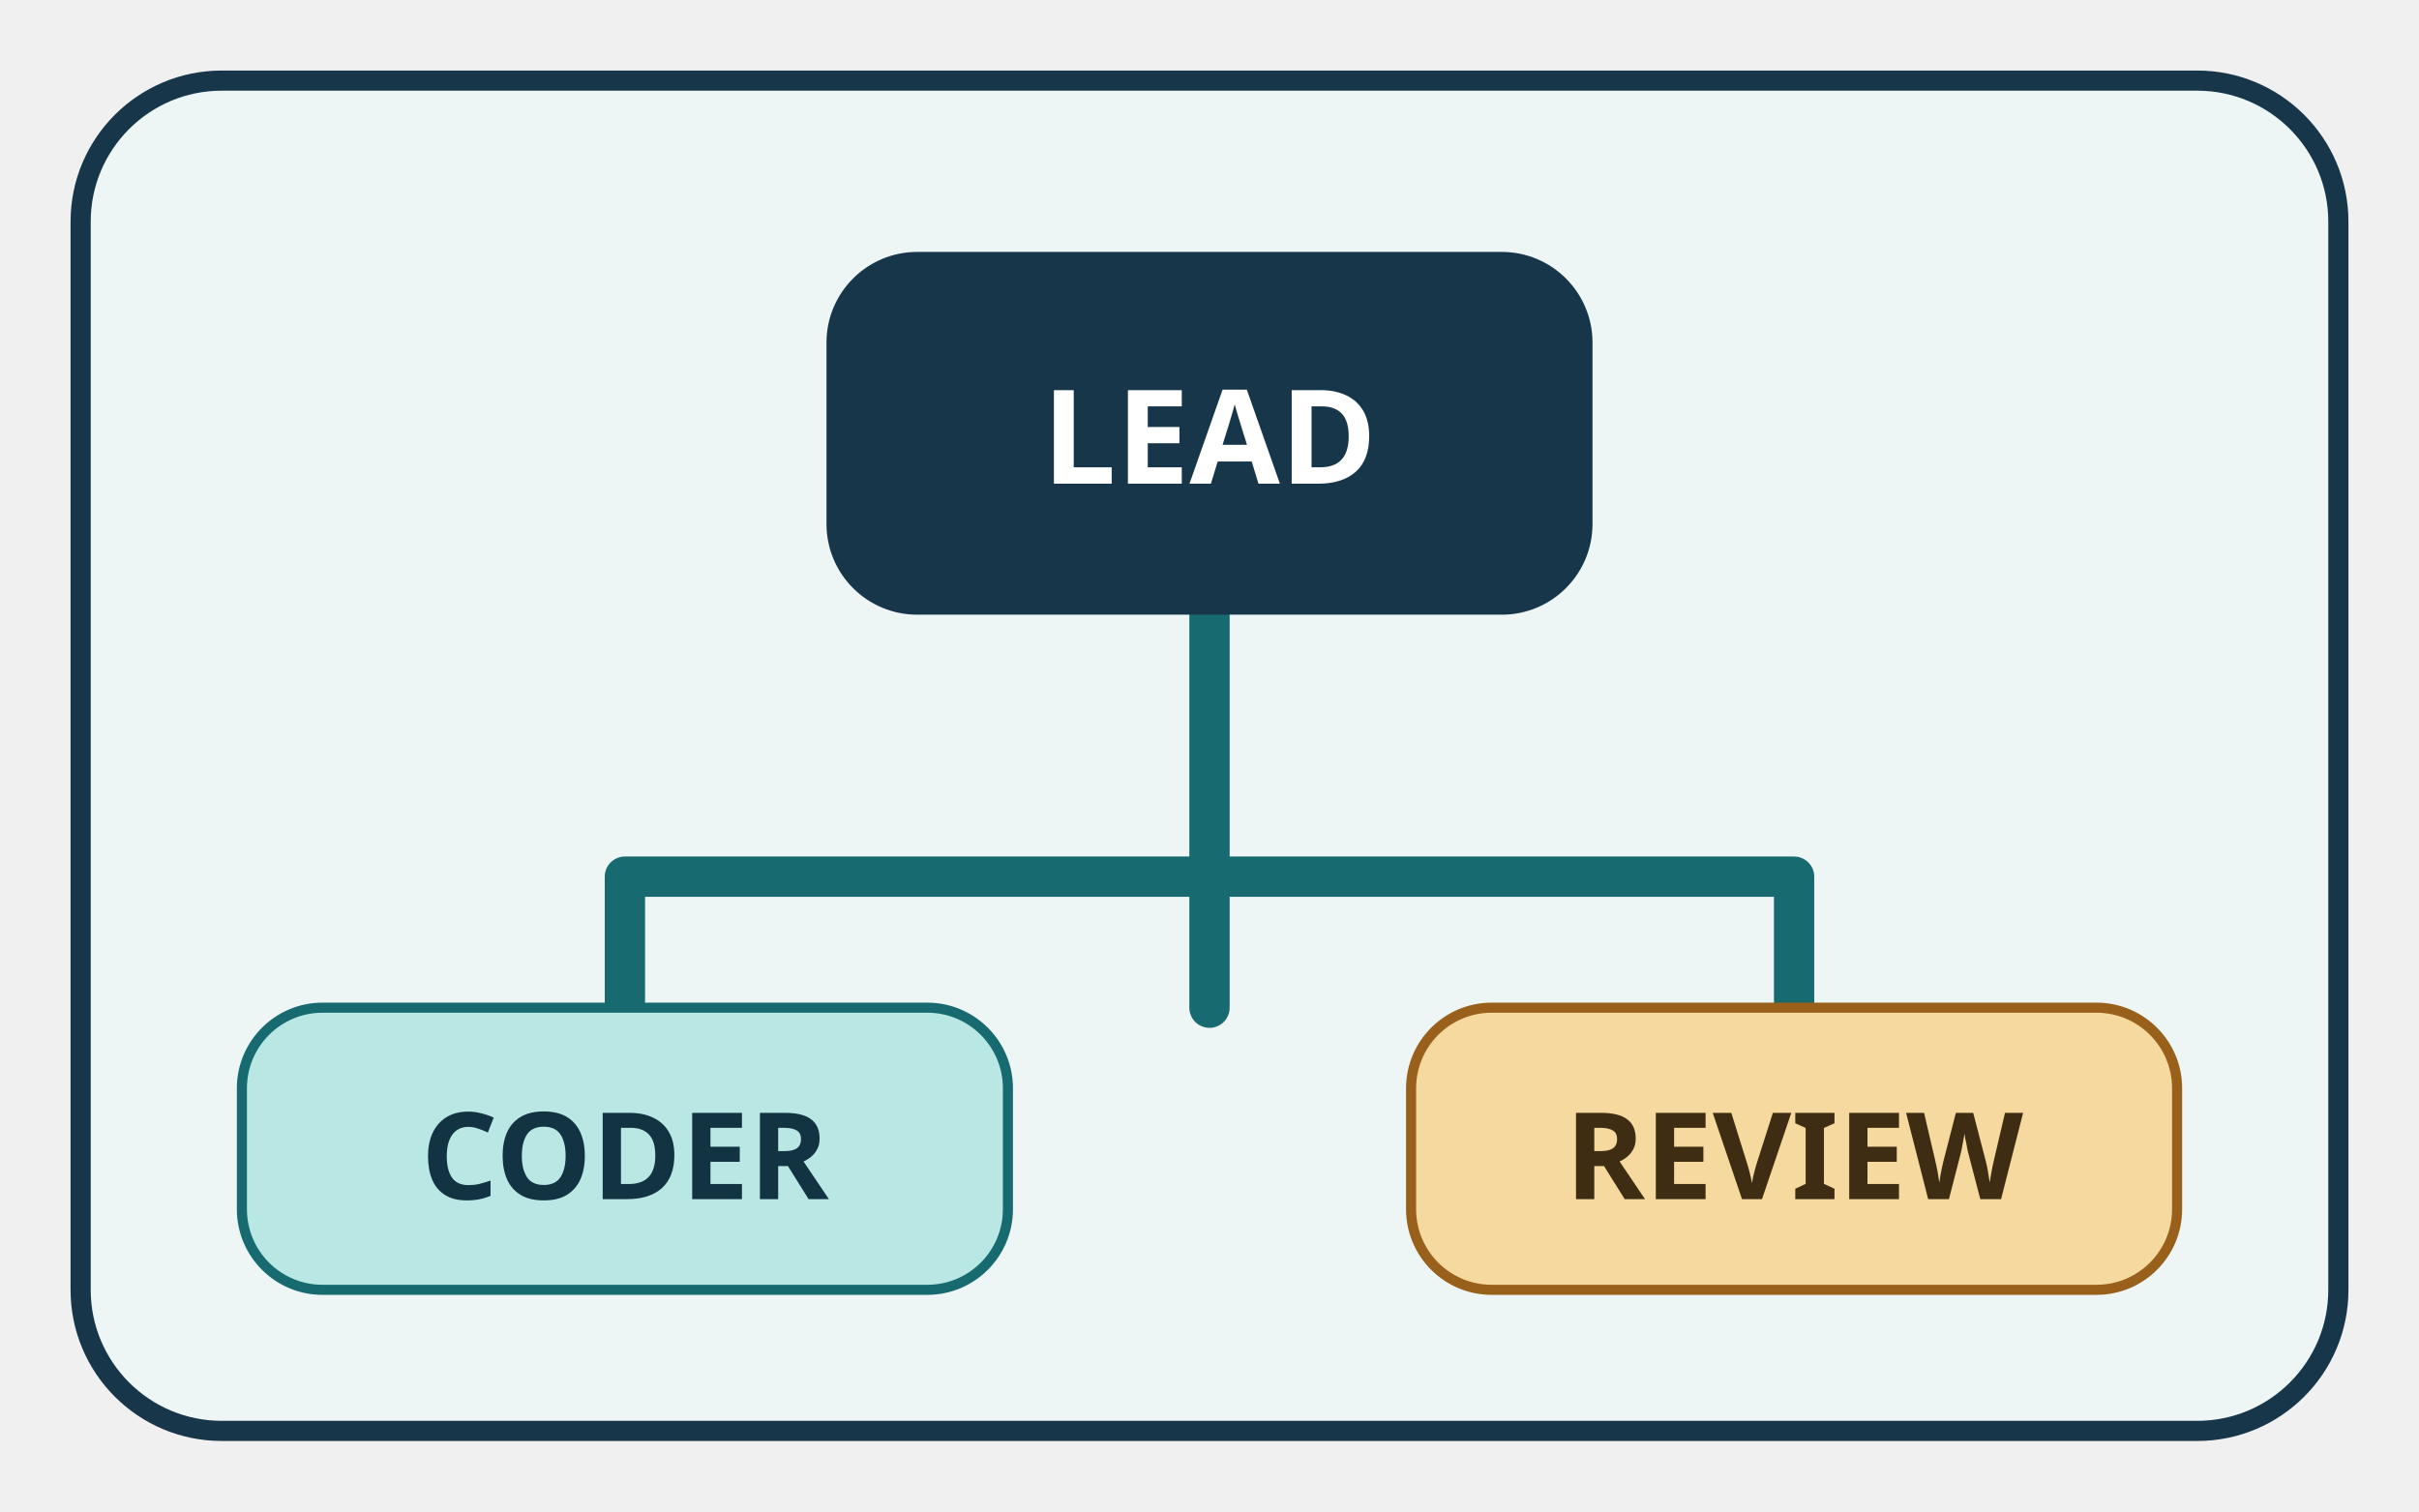
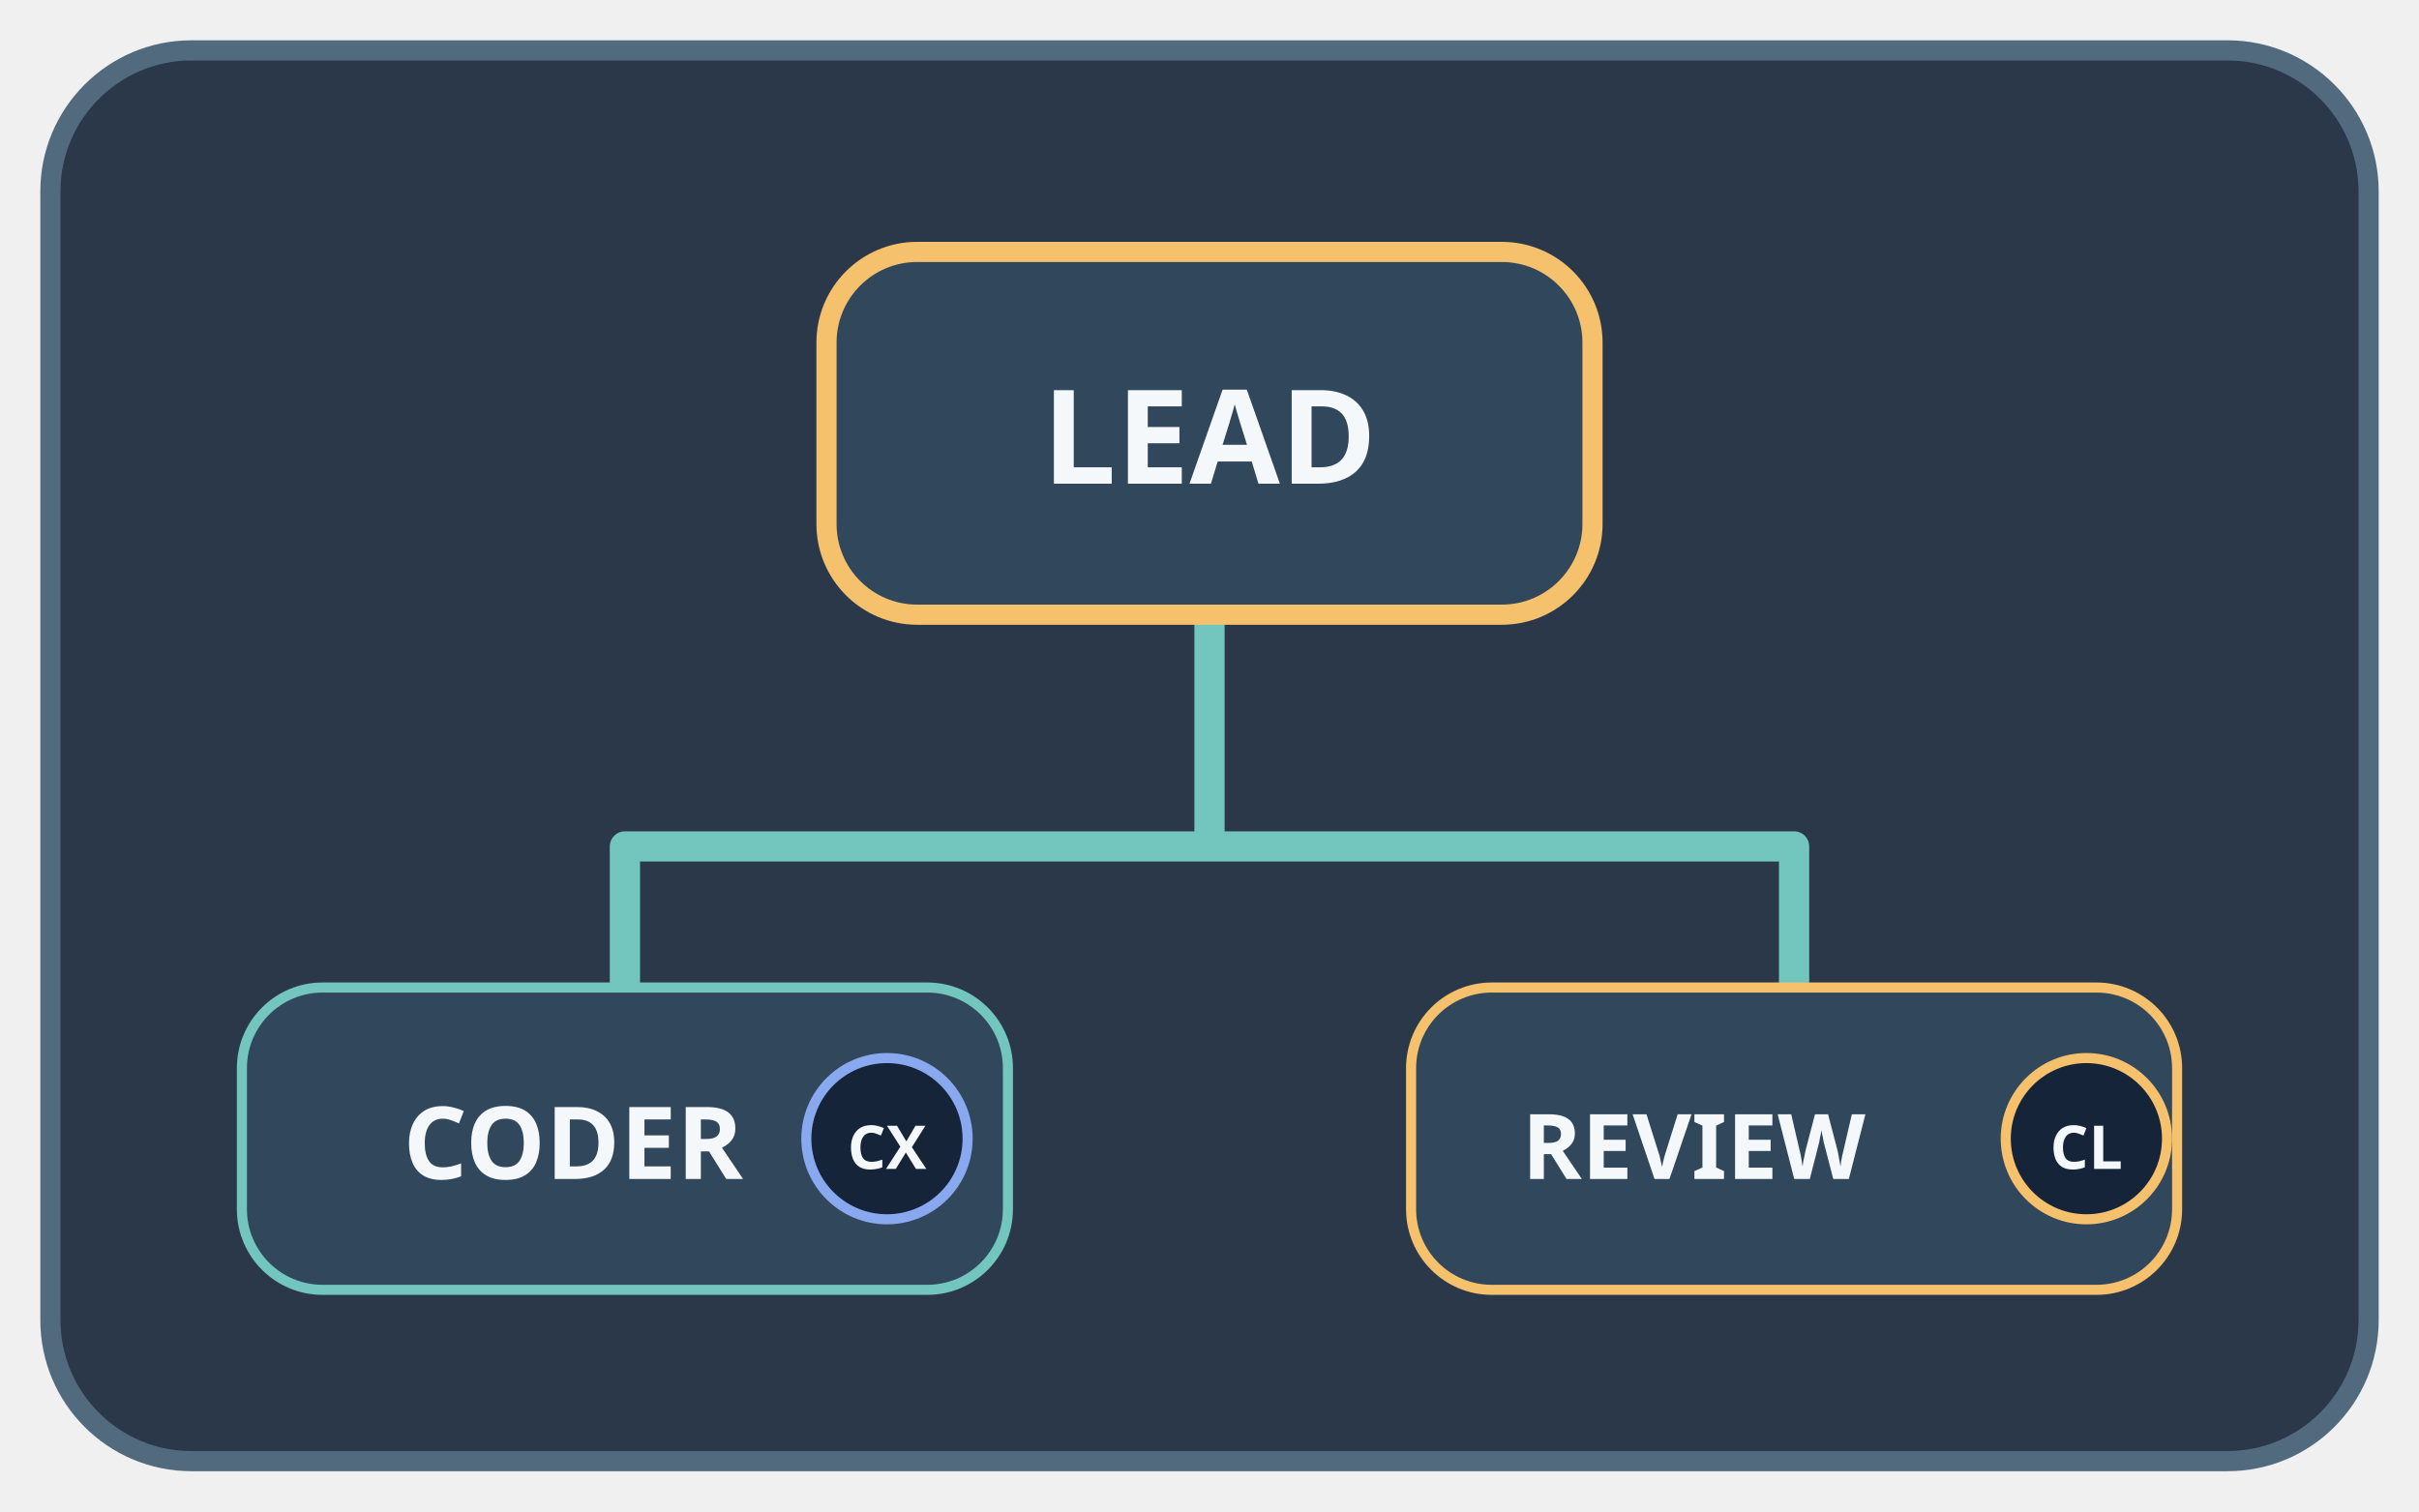
<svg xmlns="http://www.w3.org/2000/svg" width="240" height="150" viewBox="0 0 240 150" role="img" aria-labelledby="t d">
-   <rect x="8" y="8" width="224" height="134" rx="14" fill="#edf6f5" stroke="#17364a" stroke-width="2" />
-   <path d="M120 59v28M62 87h116M62 87v13m58-13v13m58-13v13" fill="none" stroke="#176a70" stroke-width="4" stroke-linecap="round" />
-   <g>
-     <rect x="82" y="25" width="76" height="36" rx="9" fill="#17364a" />
-     <text x="120" y="48" fill="#fff" text-anchor="middle" font-family="system-ui,sans-serif" font-size="13" font-weight="700">LEAD</text>
-   </g>
-   <g>
-     <rect x="24" y="100" width="76" height="28" rx="8" fill="#b9e8e4" stroke="#176a70" />
-     <text x="62" y="119" fill="#123342" text-anchor="middle" font-family="system-ui,sans-serif" font-size="12" font-weight="700">CODER</text>
-   </g>
-   <g>
-     <rect x="140" y="100" width="76" height="28" rx="8" fill="#f5d99e" stroke="#98601b" />
-     <text x="178" y="119" fill="#3e2d12" text-anchor="middle" font-family="system-ui,sans-serif" font-size="12" font-weight="700">REVIEW</text>
-   </g>
+   <rect x="5" y="5" width="230" height="140" rx="14" fill="#152438" fill-opacity=".9" stroke="#526a7e" stroke-width="2" />
+   <path d="M120 61v23M62 84h116M62 84v14m116-14v14" fill="none" stroke="#72c6bd" stroke-width="3" stroke-linecap="round" />
+   <rect x="82" y="25" width="76" height="36" rx="9" fill="#31475c" stroke="#f5c16c" stroke-width="2" />
+   <text x="120" y="48" fill="#f5f8fb" text-anchor="middle" font-family="system-ui,sans-serif" font-size="13" font-weight="700">LEAD</text>
+   <rect x="24" y="98" width="76" height="30" rx="8" fill="#31475c" stroke="#72c6bd" />
+   <text x="40" y="117" fill="#f5f8fb" text-anchor="start" font-family="system-ui,sans-serif" font-size="10" font-weight="700">CODER</text>
+   <circle cx="88" cy="113" r="8" fill="#152438" stroke="#88a8ef" />
+   <text x="88" y="116" text-anchor="middle" fill="#f5f8fb" font-family="system-ui,sans-serif" font-size="6" font-weight="700">CX</text>
+   <rect x="140" y="98" width="76" height="30" rx="8" fill="#31475c" stroke="#f5c16c" />
+   <text x="151" y="117" fill="#f5f8fb" text-anchor="start" font-family="system-ui,sans-serif" font-size="9" font-weight="700">REVIEW</text>
+   <circle cx="207" cy="113" r="8" fill="#152438" stroke="#f5c16c" />
+   <text x="207" y="116" text-anchor="middle" fill="#f5f8fb" font-family="system-ui,sans-serif" font-size="6" font-weight="700">CL</text>
</svg>
